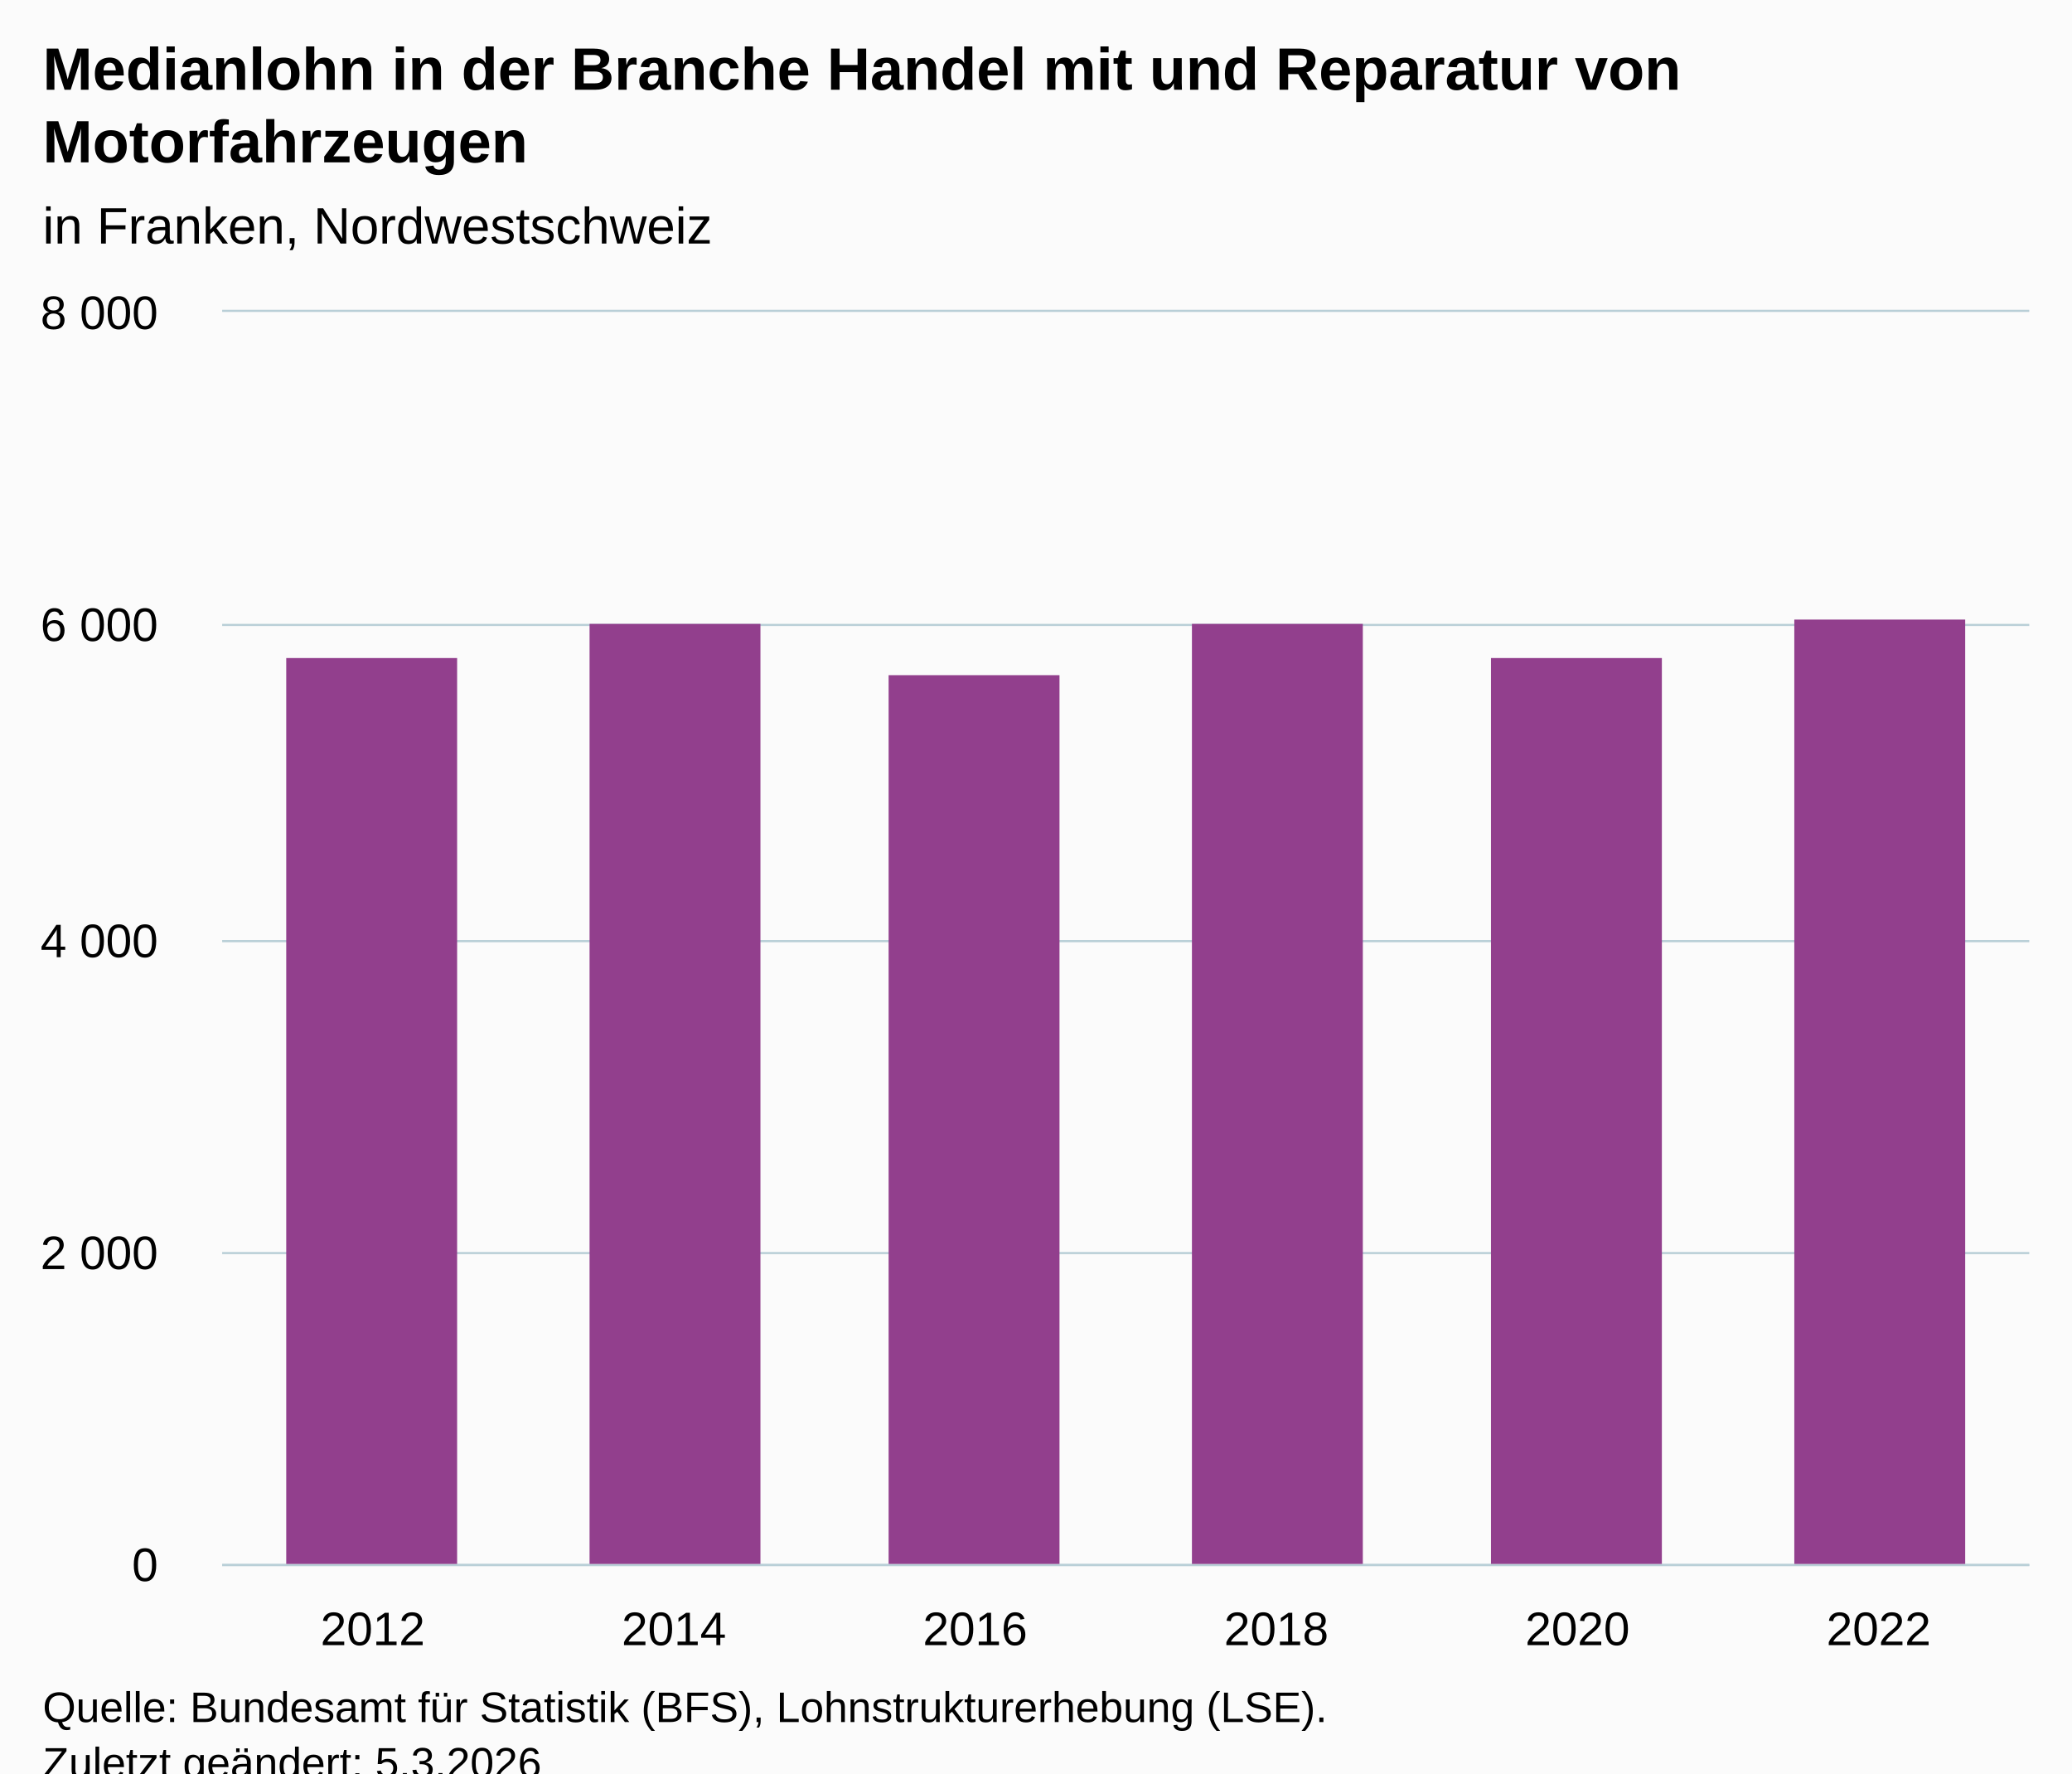
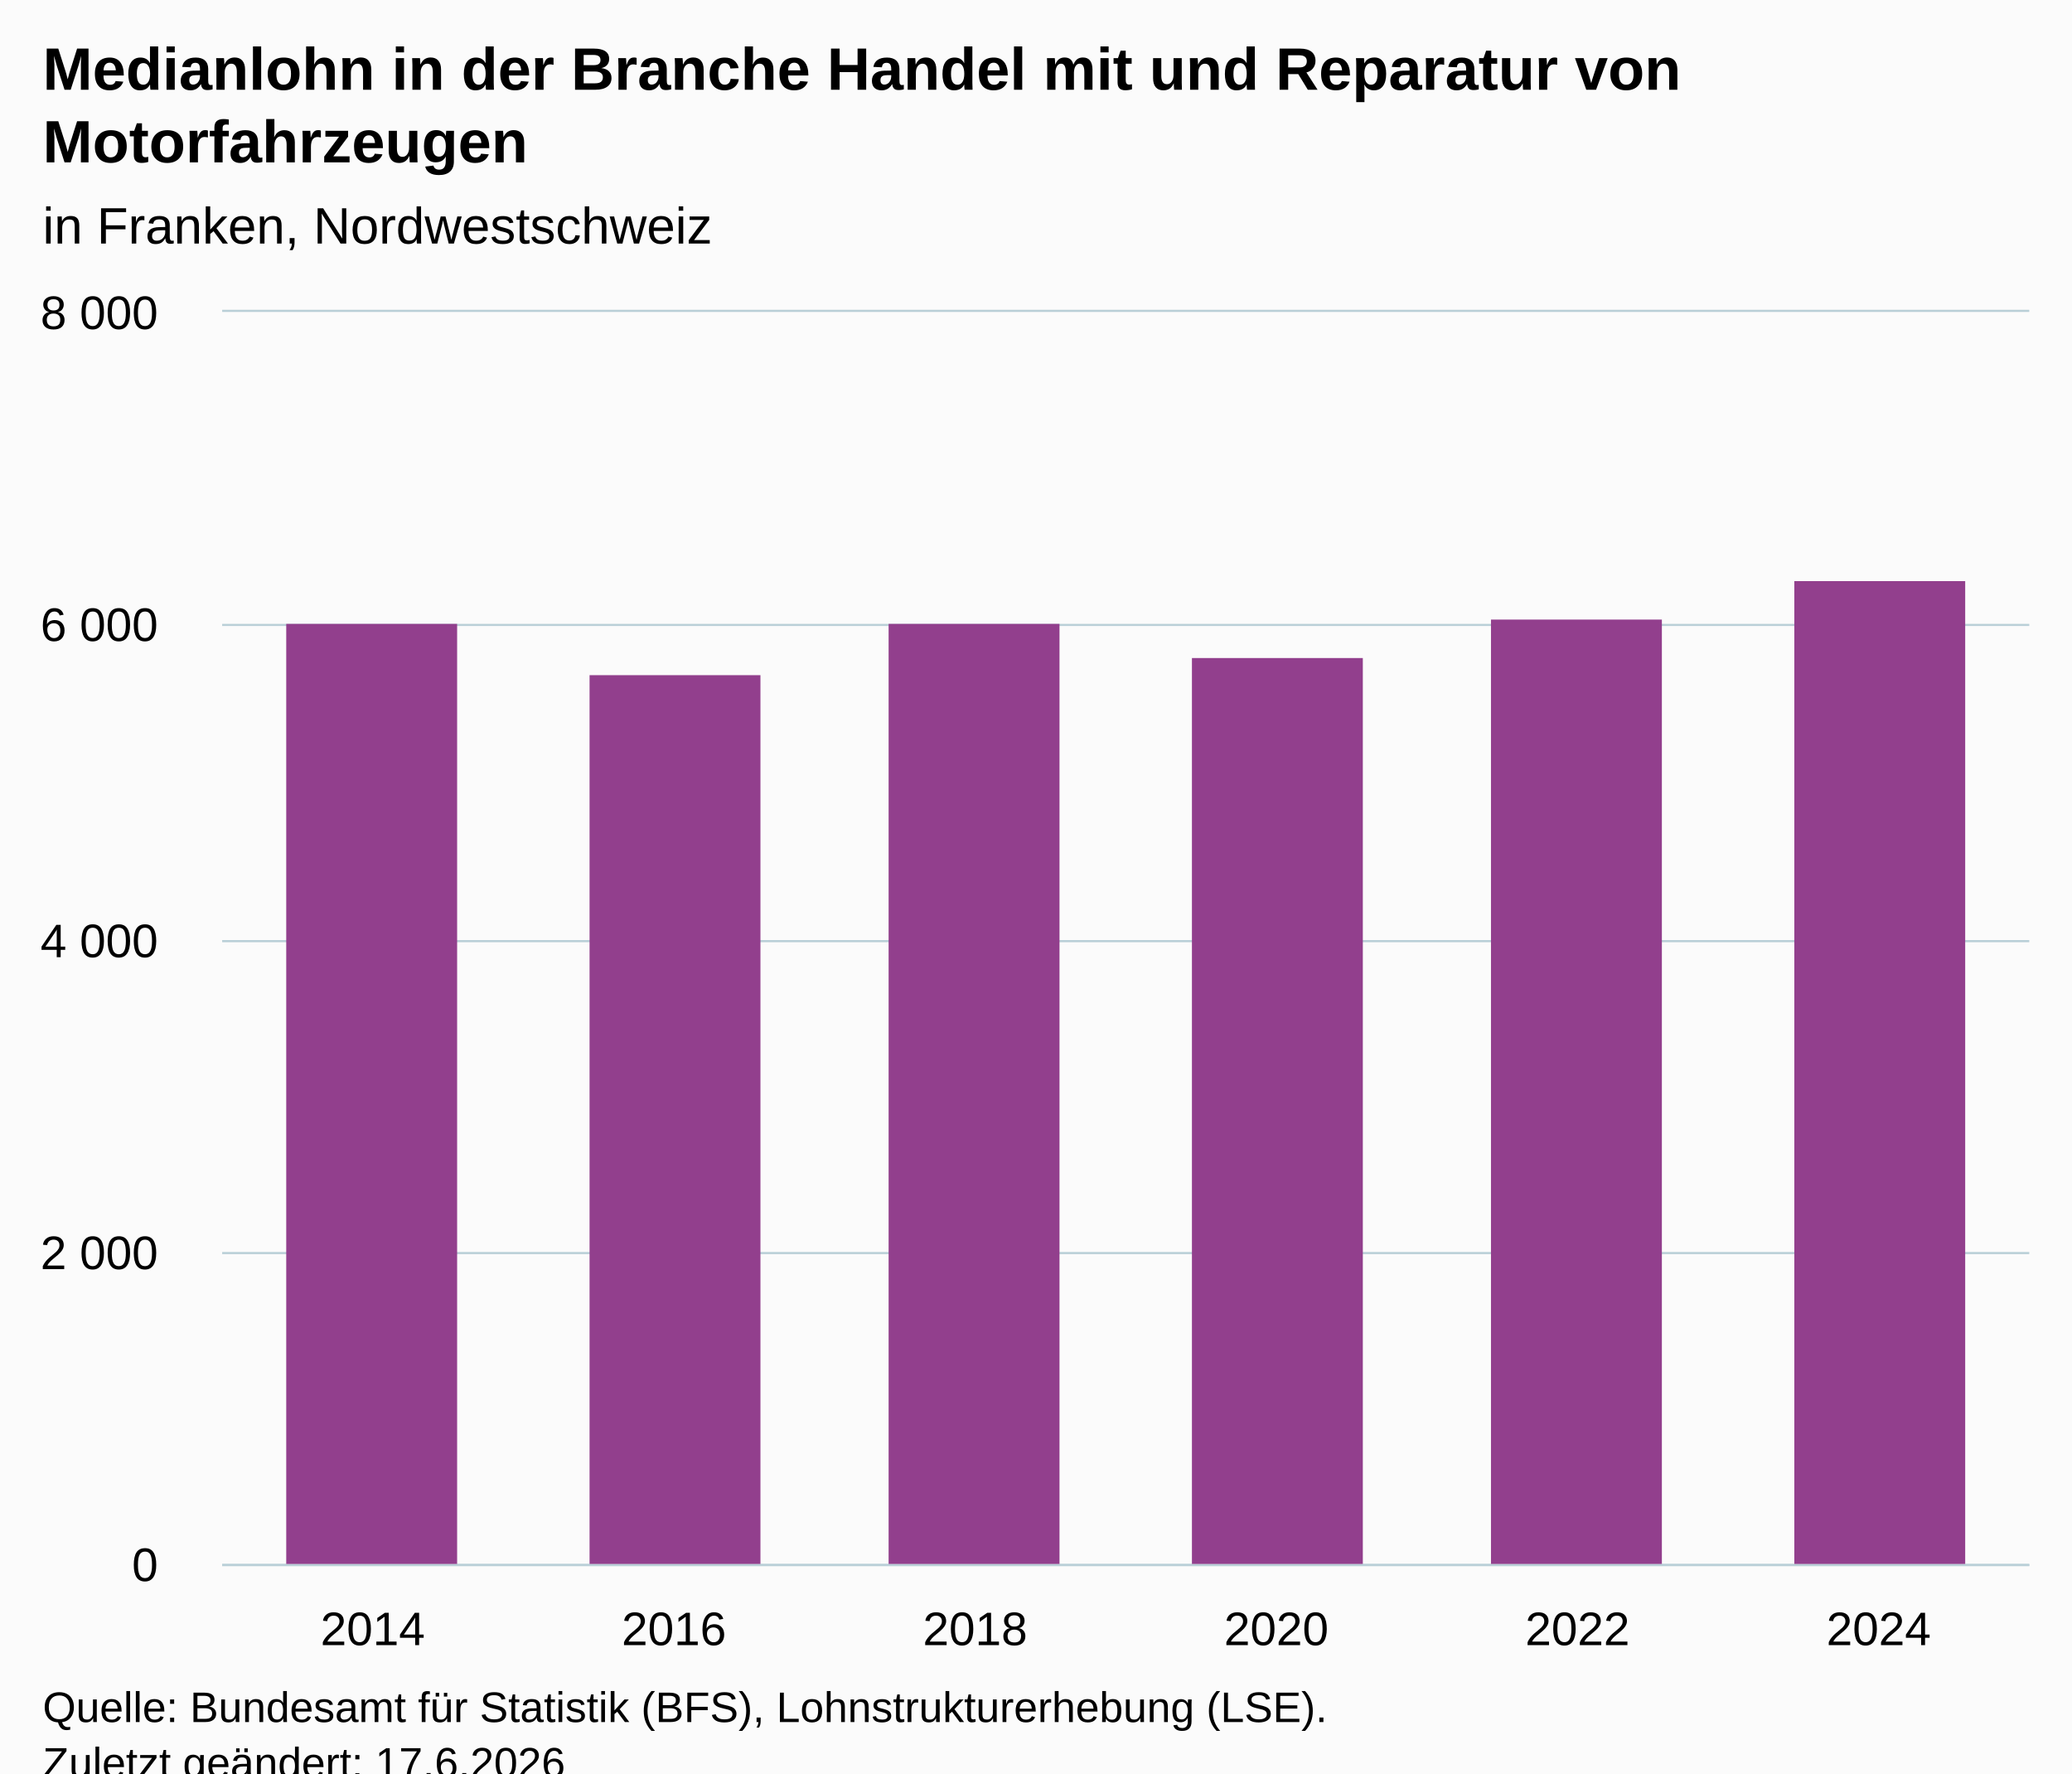
<svg xmlns="http://www.w3.org/2000/svg" version="1.1" class="highcharts-root" style="font-family:Arial;font-size:12px;" viewBox="0 0 485 415">
  <defs>
-     <clipPath id="highcharts-xuh60gg-13-">
+     <clipPath id="highcharts-lbgv2qm-13-">
      <rect x="0" y="0" width="423" height="293" fill="none" />
    </clipPath>
-     <clipPath id="highcharts-xuh60gg-20-">
+     <clipPath id="highcharts-lbgv2qm-20-">
      <rect x="0" y="0" width="423" height="293" fill="none" />
    </clipPath>
-     <clipPath id="highcharts-xuh60gg-21-">
+     <clipPath id="highcharts-lbgv2qm-21-">
      <rect x="52" y="73" width="423" height="293" fill="none" />
    </clipPath>
  </defs>
  <rect fill="#fbfbfb" class="highcharts-background" x="0" y="0" width="485" height="428" rx="0" ry="0" />
  <rect fill="none" class="highcharts-plot-background" x="52" y="73" width="423" height="293" />
  <g class="highcharts-pane-group" data-z-index="0" />
  <g class="highcharts-grid highcharts-xaxis-grid" data-z-index="1">
    <path fill="none" data-z-index="1" class="highcharts-grid-line" d="M 122.5 73 L 122.5 366" opacity="1" />
    <path fill="none" data-z-index="1" class="highcharts-grid-line" d="M 192.5 73 L 192.5 366" opacity="1" />
    <path fill="none" data-z-index="1" class="highcharts-grid-line" d="M 263.5 73 L 263.5 366" opacity="1" />
    <path fill="none" data-z-index="1" class="highcharts-grid-line" d="M 333.5 73 L 333.5 366" opacity="1" />
    <path fill="none" data-z-index="1" class="highcharts-grid-line" d="M 404.5 73 L 404.5 366" opacity="1" />
    <path fill="none" data-z-index="1" class="highcharts-grid-line" d="M 474.5 73 L 474.5 366" opacity="1" />
    <path fill="none" data-z-index="1" class="highcharts-grid-line" d="M 51.5 73 L 51.5 366" opacity="1" />
  </g>
  <g class="highcharts-grid highcharts-yaxis-grid" data-z-index="1">
    <path fill="none" stroke="#B9CFD7" stroke-width="0.5" data-z-index="1" class="highcharts-grid-line" d="M 52 366.25 L 475 366.25" opacity="1" />
    <path fill="none" stroke="#B9CFD7" stroke-width="0.5" data-z-index="1" class="highcharts-grid-line" d="M 52 293.25 L 475 293.25" opacity="1" />
    <path fill="none" stroke="#B9CFD7" stroke-width="0.5" data-z-index="1" class="highcharts-grid-line" d="M 52 220.25 L 475 220.25" opacity="1" />
    <path fill="none" stroke="#B9CFD7" stroke-width="0.5" data-z-index="1" class="highcharts-grid-line" d="M 52 146.25 L 475 146.25" opacity="1" />
    <path fill="none" stroke="#B9CFD7" stroke-width="0.5" data-z-index="1" class="highcharts-grid-line" d="M 52 72.75 L 475 72.75" opacity="1" />
  </g>
  <rect fill="none" class="highcharts-plot-border" data-z-index="1" x="52" y="73" width="423" height="293" />
  <g class="highcharts-axis highcharts-xaxis" data-z-index="2">
    <path fill="none" class="highcharts-axis-line" stroke="#B9CFD7" stroke-width="0.5" data-z-index="7" d="M 52 366.25 L 475 366.25" />
  </g>
  <g class="highcharts-axis highcharts-yaxis" data-z-index="2">
    <path fill="none" class="highcharts-axis-line" data-z-index="7" d="M 52 73 L 52 366" />
  </g>
  <g class="highcharts-series-group" data-z-index="3">
-     <g class="highcharts-series highcharts-series-0 highcharts-column-series" data-z-index="0.1" opacity="1" transform="translate(52,73) scale(1 1)" clip-path="url(#highcharts-xuh60gg-20-)">
-       <rect x="15" y="81" width="40" height="213" fill="#923F8D" opacity="1" class="highcharts-point" />
-       <rect x="86" y="73" width="40" height="221" fill="#923F8D" opacity="1" class="highcharts-point" />
-       <rect x="156" y="85" width="40" height="209" fill="#923F8D" opacity="1" class="highcharts-point" />
-       <rect x="227" y="73" width="40" height="221" fill="#923F8D" opacity="1" class="highcharts-point" />
-       <rect x="297" y="81" width="40" height="213" fill="#923F8D" opacity="1" class="highcharts-point" />
-       <rect x="368" y="72" width="40" height="222" fill="#923F8D" opacity="1" class="highcharts-point" />
+     <g class="highcharts-series highcharts-series-0 highcharts-column-series" data-z-index="0.1" opacity="1" transform="translate(52,73) scale(1 1)" clip-path="url(#highcharts-lbgv2qm-20-)">
+       <rect x="15" y="73" width="40" height="221" fill="#923F8D" opacity="1" class="highcharts-point" />
+       <rect x="86" y="85" width="40" height="209" fill="#923F8D" opacity="1" class="highcharts-point" />
+       <rect x="156" y="73" width="40" height="221" fill="#923F8D" opacity="1" class="highcharts-point" />
+       <rect x="227" y="81" width="40" height="213" fill="#923F8D" opacity="1" class="highcharts-point" />
+       <rect x="297" y="72" width="40" height="222" fill="#923F8D" opacity="1" class="highcharts-point" />
+       <rect x="368" y="63" width="40" height="231" fill="#923F8D" opacity="1" class="highcharts-point" />
    </g>
    <g class="highcharts-markers highcharts-series-0 highcharts-column-series" data-z-index="0.1" opacity="1" transform="translate(52,73) scale(1 1)" clip-path="none" />
  </g>
  <text x="10" text-anchor="start" class="highcharts-title" data-z-index="4" style="color:#000000;font-size:14px;font-weight:bold;fill:#000000;" y="21">
    <tspan>Medianlohn in der Branche Handel mit und Reparatur von</tspan>
    <tspan dy="17" x="10">Motorfahrzeugen</tspan>
  </text>
  <text x="10" text-anchor="start" class="highcharts-subtitle" data-z-index="4" style="color:#000000;font-size:12px;font-weight:normal;fill:#000000;" y="57">
    <tspan>in Franken, Nordwestschweiz</tspan>
  </text>
  <text x="10" text-anchor="start" class="highcharts-caption" data-z-index="4" style="color:#666666;fill:#666666;" y="400" />
  <g class="highcharts-axis-labels highcharts-xaxis-labels" data-z-index="7">
-     <text x="87.25" style="color:#000000;cursor:default;font-size:11px;fill:#000000;" text-anchor="middle" transform="translate(0,0)" y="385" opacity="1">2012</text>
-     <text x="157.75" style="color:#000000;cursor:default;font-size:11px;fill:#000000;" text-anchor="middle" transform="translate(0,0)" y="385" opacity="1">2014</text>
-     <text x="228.25" style="color:#000000;cursor:default;font-size:11px;fill:#000000;" text-anchor="middle" transform="translate(0,0)" y="385" opacity="1">2016</text>
-     <text x="298.75" style="color:#000000;cursor:default;font-size:11px;fill:#000000;" text-anchor="middle" transform="translate(0,0)" y="385" opacity="1">2018</text>
-     <text x="369.25" style="color:#000000;cursor:default;font-size:11px;fill:#000000;" text-anchor="middle" transform="translate(0,0)" y="385" opacity="1">2020</text>
-     <text x="439.75" style="color:#000000;cursor:default;font-size:11px;fill:#000000;" text-anchor="middle" transform="translate(0,0)" y="385" opacity="1">2022</text>
+     <text x="87.25" style="color:#000000;cursor:default;font-size:11px;fill:#000000;" text-anchor="middle" transform="translate(0,0)" y="385" opacity="1">2014</text>
+     <text x="157.75" style="color:#000000;cursor:default;font-size:11px;fill:#000000;" text-anchor="middle" transform="translate(0,0)" y="385" opacity="1">2016</text>
+     <text x="228.25" style="color:#000000;cursor:default;font-size:11px;fill:#000000;" text-anchor="middle" transform="translate(0,0)" y="385" opacity="1">2018</text>
+     <text x="298.75" style="color:#000000;cursor:default;font-size:11px;fill:#000000;" text-anchor="middle" transform="translate(0,0)" y="385" opacity="1">2020</text>
+     <text x="369.25" style="color:#000000;cursor:default;font-size:11px;fill:#000000;" text-anchor="middle" transform="translate(0,0)" y="385" opacity="1">2022</text>
+     <text x="439.75" style="color:#000000;cursor:default;font-size:11px;fill:#000000;" text-anchor="middle" transform="translate(0,0)" y="385" opacity="1">2024</text>
  </g>
  <g class="highcharts-axis-labels highcharts-yaxis-labels" data-z-index="7">
    <text x="37" style="color:#000000;cursor:default;font-size:11px;fill:#000000;" text-anchor="end" transform="translate(0,0)" y="370" opacity="1">0</text>
    <text x="37" style="color:#000000;cursor:default;font-size:11px;fill:#000000;" text-anchor="end" transform="translate(0,0)" y="297" opacity="1">
      <tspan>2 000</tspan>
    </text>
    <text x="37" style="color:#000000;cursor:default;font-size:11px;fill:#000000;" text-anchor="end" transform="translate(0,0)" y="224" opacity="1">
      <tspan>4 000</tspan>
    </text>
    <text x="37" style="color:#000000;cursor:default;font-size:11px;fill:#000000;" text-anchor="end" transform="translate(0,0)" y="150" opacity="1">
      <tspan>6 000</tspan>
    </text>
    <text x="37" style="color:#000000;cursor:default;font-size:11px;fill:#000000;" text-anchor="end" transform="translate(0,0)" y="77" opacity="1">
      <tspan>8 000</tspan>
    </text>
  </g>
  <text x="10" class="highcharts-credits" text-anchor="start" data-z-index="8" style="cursor:default;color:#000000;font-size:10px;fill:#000000;" y="403">
    <tspan>Quelle: Bundesamt für Statistik (BFS), Lohnstrukturerhebung (LSE).</tspan>
-     <tspan x="10" dy="13">Zuletzt geändert: 5.3.2026</tspan>
+     <tspan x="10" dy="13">Zuletzt geändert: 17.6.2026</tspan>
  </text>
-   <g class="highcharts-control-points" data-z-index="99" clip-path="url(#highcharts-xuh60gg-21-)" />
+   <g class="highcharts-control-points" data-z-index="99" clip-path="url(#highcharts-lbgv2qm-21-)" />
</svg>
